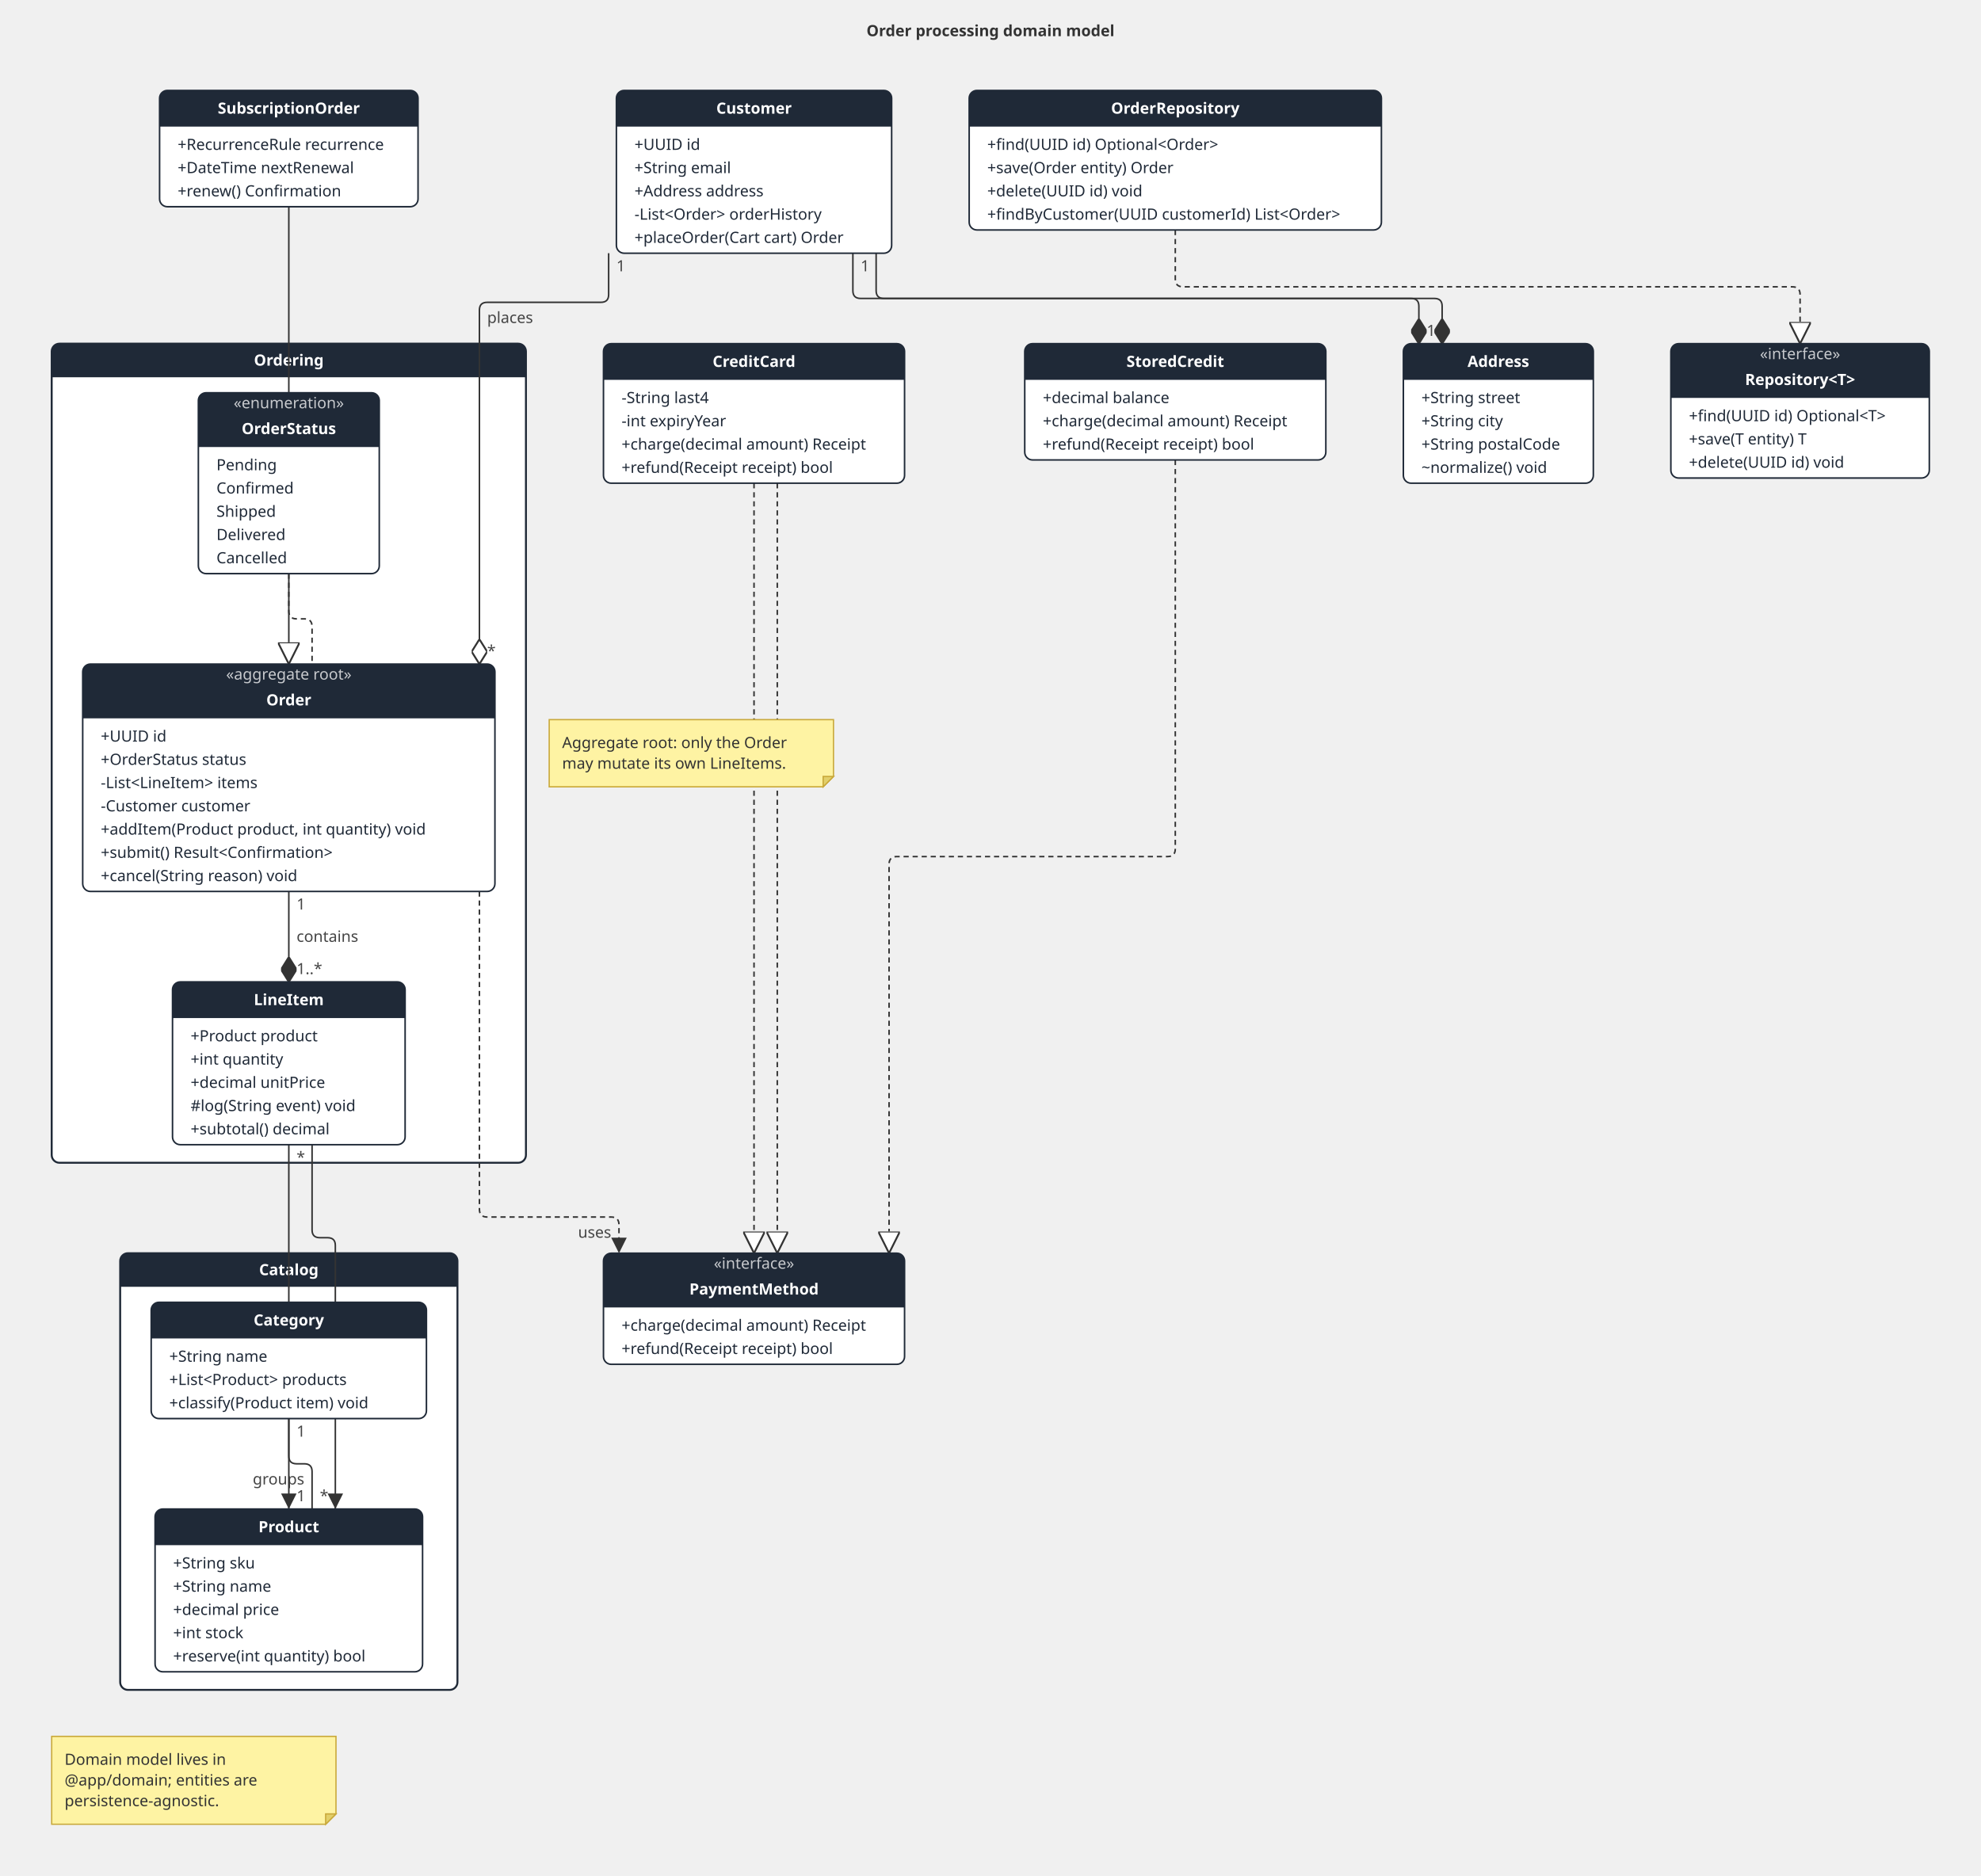
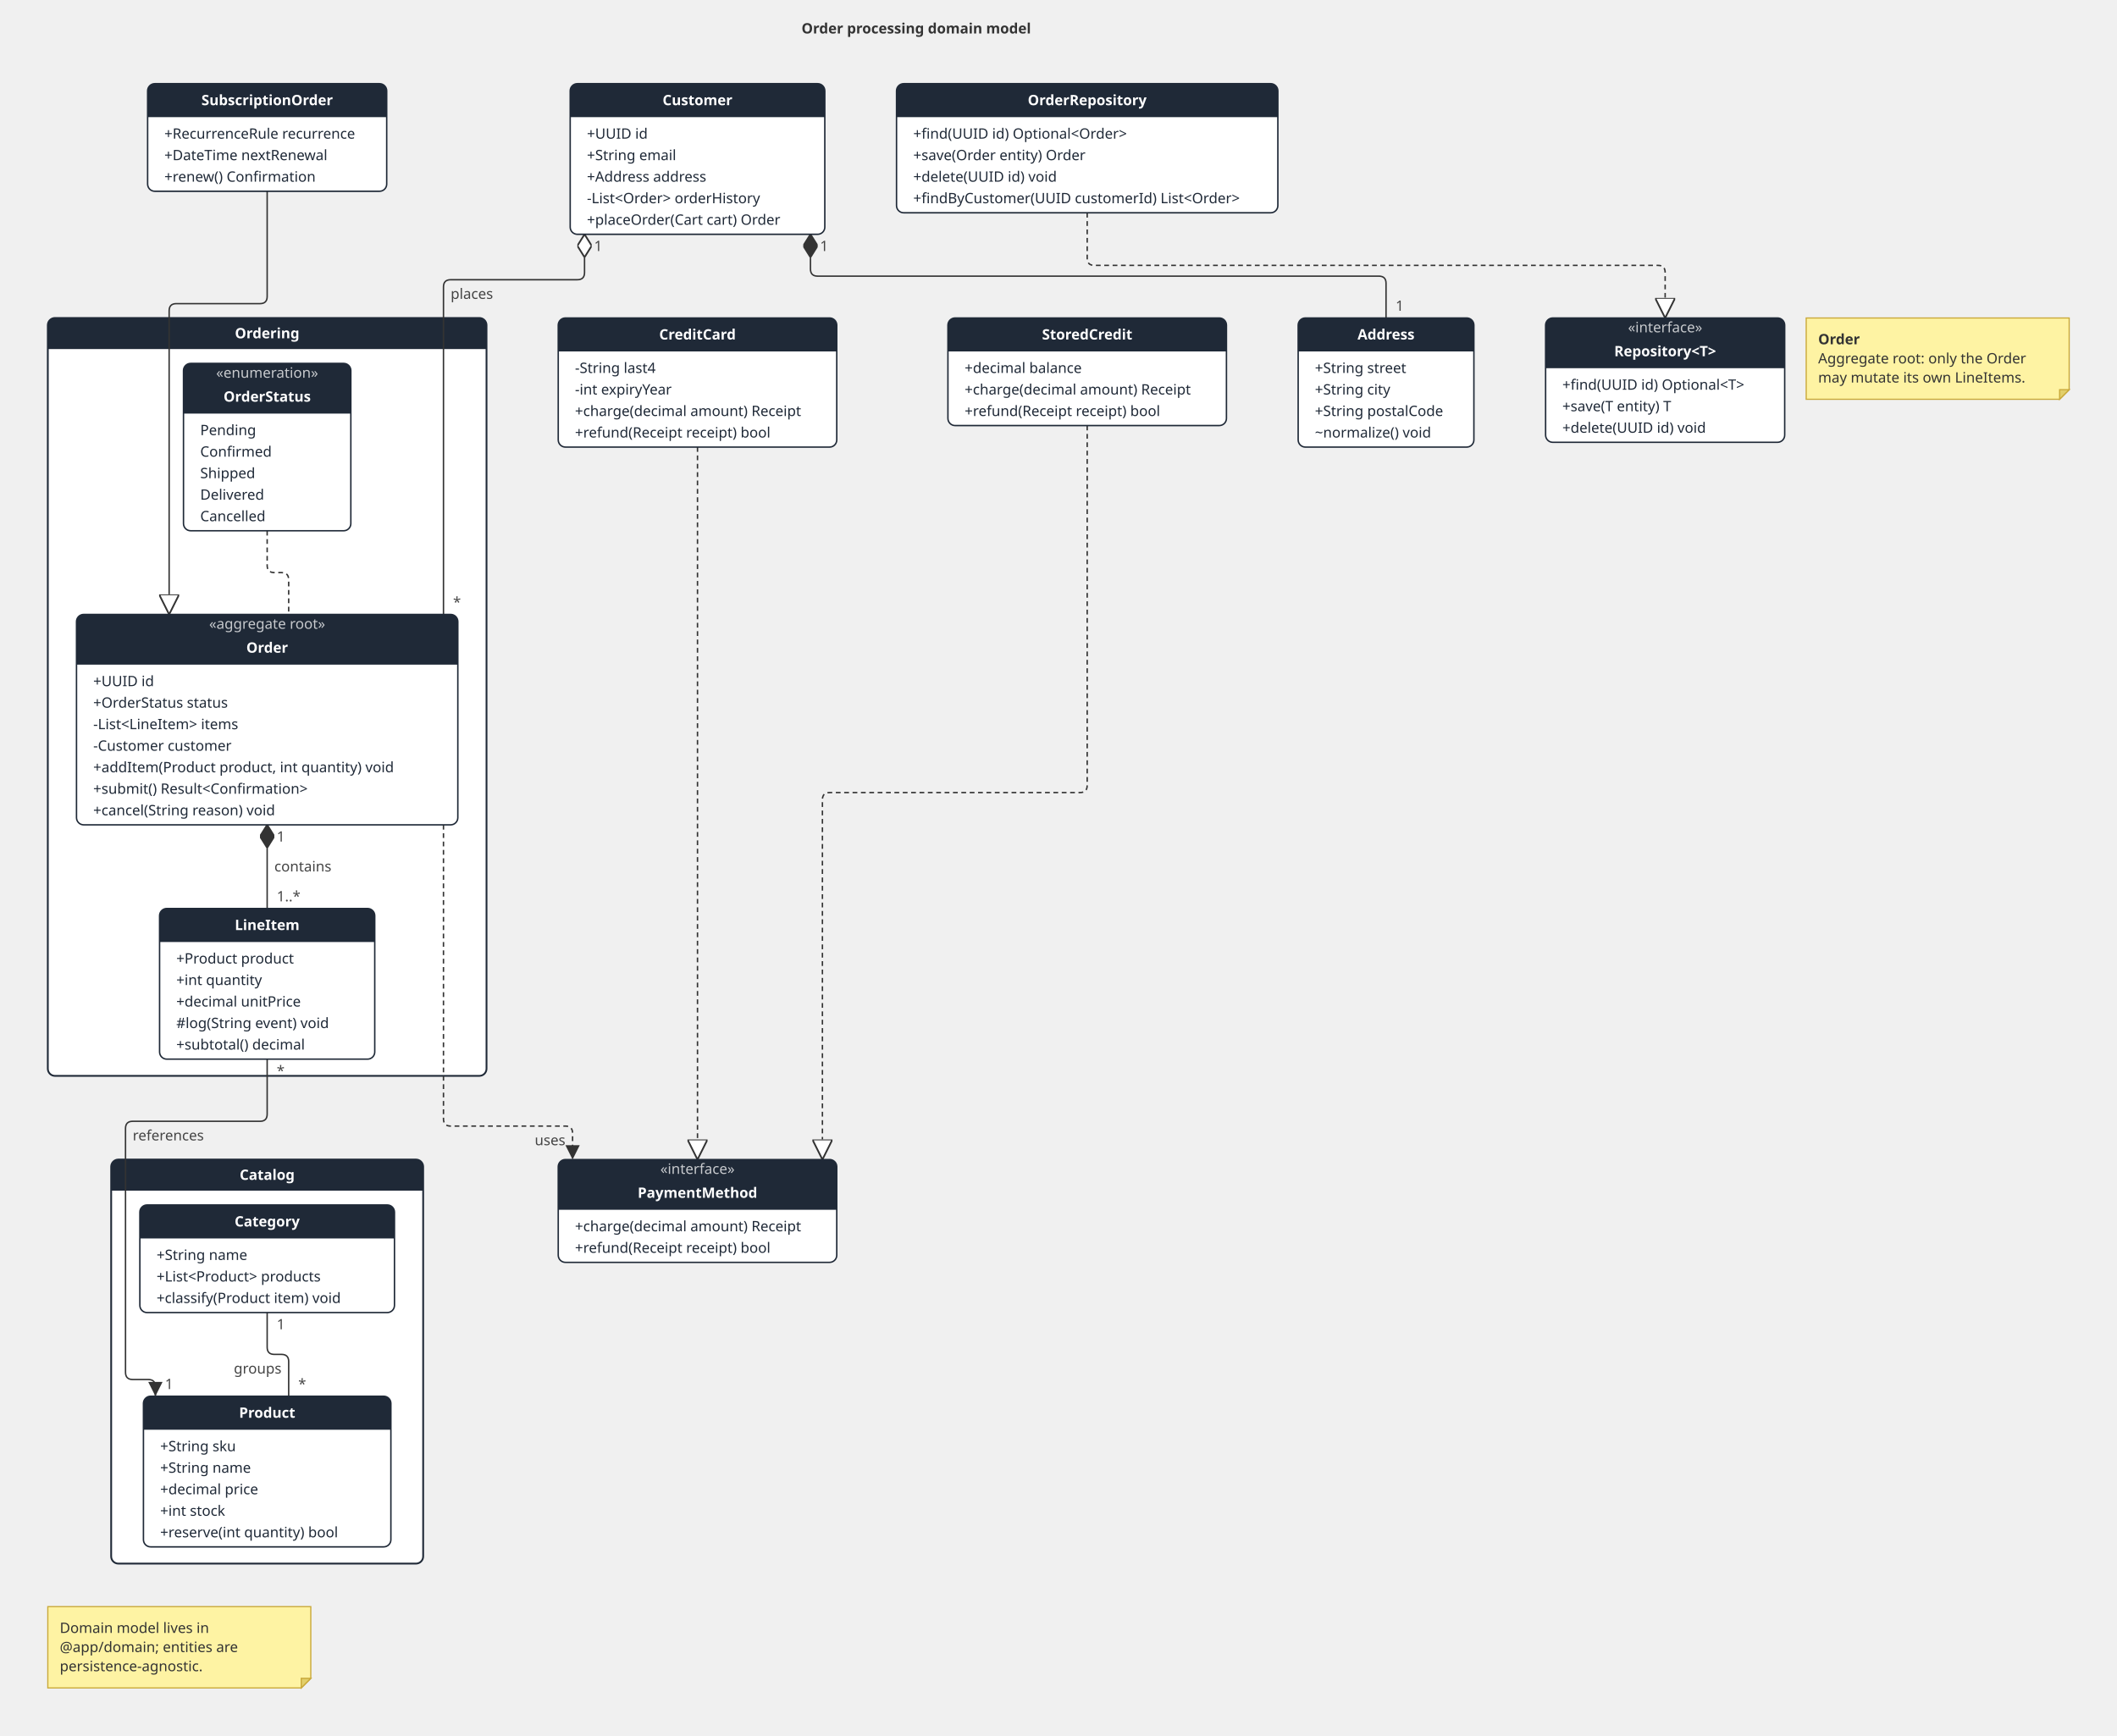
- <svg xmlns="http://www.w3.org/2000/svg" width="1533" height="1452" viewBox="0 0 1533 1452">
+ <svg xmlns="http://www.w3.org/2000/svg" width="1771" height="1452" viewBox="0 0 1771 1452">
  <style>text { font-family: ui-sans-serif, system-ui, sans-serif; font-size: 12px; }</style>
  <defs>
    <marker id="class-arrow" markerWidth="10" markerHeight="10" refX="10" refY="5" orient="auto" markerUnits="strokeWidth">
      <path d="M 0 0 L 10 5 L 0 10 z" fill="#333" />
    </marker>
    <marker id="class-triangle" markerWidth="14" markerHeight="14" refX="14" refY="7" orient="auto" markerUnits="strokeWidth">
      <path d="M 0 0 L 14 7 L 0 14 z" fill="white" stroke="#333" stroke-width="1.2" />
    </marker>
-     <marker id="class-diamond-filled" markerWidth="16" markerHeight="10" refX="16" refY="5" orient="auto" markerUnits="strokeWidth">
+     <marker id="class-diamond-filled" markerWidth="16" markerHeight="10" refX="0" refY="5" orient="auto" markerUnits="strokeWidth">
      <path d="M 0 5 L 8 0 L 16 5 L 8 10 z" fill="#333" stroke="#333" stroke-width="1.2" />
    </marker>
-     <marker id="class-diamond-hollow" markerWidth="16" markerHeight="10" refX="16" refY="5" orient="auto" markerUnits="strokeWidth">
+     <marker id="class-diamond-hollow" markerWidth="16" markerHeight="10" refX="0" refY="5" orient="auto" markerUnits="strokeWidth">
      <path d="M 0 5 L 8 0 L 16 5 L 8 10 z" fill="#ffffff" stroke="#333" stroke-width="1.2" />
    </marker>
  </defs>
  <g transform="translate(40, 70)">
    <text x="726.5" y="-42" text-anchor="middle" font-weight="bold" font-size="14" fill="#333">Order processing domain model</text>
    <rect x="0" y="196" width="367" height="634" rx="6" ry="6" fill="white" stroke="#1f2937" stroke-width="1.5" />
    <path d="M 0 202 a 6 6 0 0 1 6 -6 h 355 a 6 6 0 0 1 6 6 v 20 h -367 z" fill="#1f2937" />
    <text x="183.5" y="213" text-anchor="middle" fill="white" font-weight="600">Ordering</text>
    <rect x="53" y="900" width="261" height="338" rx="6" ry="6" fill="white" stroke="#1f2937" stroke-width="1.5" />
    <path d="M 53 906 a 6 6 0 0 1 6 -6 h 249 a 6 6 0 0 1 6 6 v 20 h -261 z" fill="#1f2937" />
    <text x="183.5" y="917" text-anchor="middle" fill="white" font-weight="600">Catalog</text>
-     <line x1="183.5" y1="620" x2="183.5" y2="690" stroke="#333" stroke-width="1.2" marker-end="url(#class-diamond-filled)" />
-     <text x="189.5" y="634" font-size="11" fill="#444">1</text>
-     <text x="189.5" y="684" font-size="11" fill="#444">1..*</text>
+     <line x1="183.5" y1="620" x2="183.5" y2="690" stroke="#333" stroke-width="1.2" marker-start="url(#class-diamond-filled)" />
+     <text x="191.5" y="634" font-size="11" fill="#444">1</text>
+     <text x="191.5" y="684" font-size="11" fill="#444">1..*</text>
    <text x="189.5" y="659" font-size="11" fill="#444">contains</text>
    <path d="M 183.5 374 L 183.5 403 Q 183.5 409 189.5 409 L 195.5 409 Q 201.5 409 201.5 415 L 201.5 444" fill="none" stroke="#333" stroke-width="1.2" stroke-dasharray="4,3" />
    <path d="M 183.5 1028 L 183.5 1057 Q 183.5 1063 189.5 1063 L 195.5 1063 Q 201.5 1063 201.5 1069 L 201.5 1098" fill="none" stroke="#333" stroke-width="1.2" />
-     <text x="189.5" y="1042" font-size="11" fill="#444">1</text>
-     <text x="207.5" y="1092" font-size="11" fill="#444">*</text>
+     <text x="191.5" y="1042" font-size="11" fill="#444">1</text>
+     <text x="209.5" y="1092" font-size="11" fill="#444">*</text>
    <text x="195.5" y="1079" text-anchor="end" font-size="11" fill="#444">groups</text>
-     <path d="M 620 126 L 620 155 Q 620 161 626 161 L 1052 161 Q 1058 161 1058 167 L 1058 196" fill="none" stroke="#333" stroke-width="1.2" marker-end="url(#class-diamond-filled)" />
-     <text x="626" y="140" font-size="11" fill="#444">1</text>
-     <text x="1064" y="190" font-size="11" fill="#444">1</text>
+     <path d="M 638 126 L 638 155 Q 638 161 644 161 L 1113.5 161 Q 1119.5 161 1119.5 167 L 1119.5 196" fill="none" stroke="#333" stroke-width="1.2" marker-start="url(#class-diamond-filled)" />
+     <text x="646" y="140" font-size="11" fill="#444">1</text>
+     <text x="1127.5" y="190" font-size="11" fill="#444">1</text>
    <line x1="543.5" y1="304" x2="543.5" y2="900" stroke="#333" stroke-width="1.2" stroke-dasharray="4,3" marker-end="url(#class-triangle)" />
-     <line x1="561.5" y1="304" x2="561.5" y2="900" stroke="#333" stroke-width="1.2" stroke-dasharray="4,3" marker-end="url(#class-triangle)" />
    <path d="M 869.5 286 L 869.5 587 Q 869.5 593 863.5 593 L 654 593 Q 648 593 648 599 L 648 900" fill="none" stroke="#333" stroke-width="1.2" stroke-dasharray="4,3" marker-end="url(#class-triangle)" />
    <path d="M 869.5 108 L 869.5 146 Q 869.5 152 875.5 152 L 1347 152 Q 1353 152 1353 158 L 1353 196" fill="none" stroke="#333" stroke-width="1.2" stroke-dasharray="4,3" marker-end="url(#class-triangle)" />
-     <path d="M 638 126 L 638 155 Q 638 161 644 161 L 1070 161 Q 1076 161 1076 167 L 1076 196" fill="none" stroke="#333" stroke-width="1.2" marker-end="url(#class-diamond-filled)" />
-     <path d="M 431 126 L 431 158 Q 431 164 425 164 L 337 164 Q 331 164 331 170 L 331 444" fill="none" stroke="#333" stroke-width="1.2" marker-end="url(#class-diamond-hollow)" />
-     <text x="437" y="140" font-size="11" fill="#444">1</text>
-     <text x="337" y="438" font-size="11" fill="#444">*</text>
+     <path d="M 449 126 L 449 158 Q 449 164 443 164 L 337 164 Q 331 164 331 170 L 331 444" fill="none" stroke="#333" stroke-width="1.2" marker-start="url(#class-diamond-hollow)" />
+     <text x="457" y="140" font-size="11" fill="#444">1</text>
+     <text x="339" y="438" font-size="11" fill="#444">*</text>
    <text x="337" y="180" font-size="11" fill="#444">places</text>
-     <line x1="183.5" y1="816" x2="183.5" y2="1098" stroke="#333" stroke-width="1.2" marker-end="url(#class-arrow)" />
-     <text x="189.5" y="830" font-size="11" fill="#444">*</text>
-     <text x="189.5" y="1092" font-size="11" fill="#444">1</text>
-     <text x="189.5" y="961" font-size="11" fill="#444">references</text>
-     <line x1="183.5" y1="90" x2="183.5" y2="444" stroke="#333" stroke-width="1.2" marker-end="url(#class-triangle)" />
+     <path d="M 183.5 816 L 183.5 862 Q 183.5 868 177.5 868 L 71 868 Q 65 868 65 874 L 65 1078 Q 65 1084 71 1084 L 84 1084 Q 90 1084 90 1090 L 90 1098" fill="none" stroke="#333" stroke-width="1.2" marker-end="url(#class-arrow)" />
+     <text x="191.5" y="830" font-size="11" fill="#444">*</text>
+     <text x="98" y="1092" font-size="11" fill="#444">1</text>
+     <text x="71" y="884" font-size="11" fill="#444">references</text>
+     <path d="M 183.5 90 L 183.5 178 Q 183.5 184 177.5 184 L 107.5 184 Q 101.5 184 101.5 190 L 101.5 444" fill="none" stroke="#333" stroke-width="1.2" marker-end="url(#class-triangle)" />
    <path d="M 331 620 L 331 866 Q 331 872 337 872 L 433 872 Q 439 872 439 878 L 439 900" fill="none" stroke="#333" stroke-width="1.2" stroke-dasharray="4,3" marker-end="url(#class-arrow)" />
    <text x="433" y="888" text-anchor="end" font-size="11" fill="#444">uses</text>
-     <path d="M 201.5 816 L 201.5 882 Q 201.5 888 207.5 888 L 213.5 888 Q 219.5 888 219.5 894 L 219.5 1098" fill="none" stroke="#333" stroke-width="1.2" marker-end="url(#class-arrow)" />
    <rect x="83.5" y="0" width="200" height="90" rx="6" ry="6" fill="#ffffff" stroke="#1f2937" stroke-width="1.2" />
    <path d="M 83.5 6 a 6 6 0 0 1 6 -6 h 188 a 6 6 0 0 1 6 6 v 22 h -200 z" fill="#1f2937" />
    <text x="183.5" y="18" text-anchor="middle" font-weight="600" fill="white">SubscriptionOrder</text>
    <text x="97.5" y="46" font-size="11" fill="#1f2937">+RecurrenceRule recurrence</text>
    <text x="97.5" y="64" font-size="11" fill="#1f2937">+DateTime nextRenewal</text>
    <text x="97.5" y="82" font-size="11" fill="#1f2937">+renew() Confirmation</text>
    <rect x="437" y="0" width="213" height="126" rx="6" ry="6" fill="#ffffff" stroke="#1f2937" stroke-width="1.2" />
    <path d="M 437 6 a 6 6 0 0 1 6 -6 h 201 a 6 6 0 0 1 6 6 v 22 h -213 z" fill="#1f2937" />
    <text x="543.5" y="18" text-anchor="middle" font-weight="600" fill="white">Customer</text>
    <text x="451" y="46" font-size="11" fill="#1f2937">+UUID id</text>
    <text x="451" y="64" font-size="11" fill="#1f2937">+String email</text>
    <text x="451" y="82" font-size="11" fill="#1f2937">+Address address</text>
    <text x="451" y="100" font-size="11" fill="#1f2937">-List&lt;Order&gt; orderHistory</text>
    <text x="451" y="118" font-size="11" fill="#1f2937">+placeOrder(Cart cart) Order</text>
    <rect x="710" y="0" width="319" height="108" rx="6" ry="6" fill="#ffffff" stroke="#1f2937" stroke-width="1.2" />
    <path d="M 710 6 a 6 6 0 0 1 6 -6 h 307 a 6 6 0 0 1 6 6 v 22 h -319 z" fill="#1f2937" />
    <text x="869.5" y="18" text-anchor="middle" font-weight="600" fill="white">OrderRepository</text>
    <text x="724" y="46" font-size="11" fill="#1f2937">+find(UUID id) Optional&lt;Order&gt;</text>
    <text x="724" y="64" font-size="11" fill="#1f2937">+save(Order entity) Order</text>
    <text x="724" y="82" font-size="11" fill="#1f2937">+delete(UUID id) void</text>
    <text x="724" y="100" font-size="11" fill="#1f2937">+findByCustomer(UUID customerId) List&lt;Order&gt;</text>
    <rect x="113.5" y="234" width="140" height="140" rx="6" ry="6" fill="#ffffff" stroke="#1f2937" stroke-width="1.2" />
    <path d="M 113.5 240 a 6 6 0 0 1 6 -6 h 128 a 6 6 0 0 1 6 6 v 36 h -140 z" fill="#1f2937" />
    <text x="183.5" y="246" text-anchor="middle" font-size="11" fill="white" opacity="0.75">«enumeration»</text>
    <text x="183.5" y="266" text-anchor="middle" font-weight="600" fill="white">OrderStatus</text>
    <text x="127.5" y="294" font-size="11" fill="#1f2937">Pending</text>
    <text x="127.5" y="312" font-size="11" fill="#1f2937">Confirmed</text>
    <text x="127.5" y="330" font-size="11" fill="#1f2937">Shipped</text>
    <text x="127.5" y="348" font-size="11" fill="#1f2937">Delivered</text>
    <text x="127.5" y="366" font-size="11" fill="#1f2937">Cancelled</text>
    <rect x="24" y="444" width="319" height="176" rx="6" ry="6" fill="#ffffff" stroke="#1f2937" stroke-width="1.2" />
    <path d="M 24 450 a 6 6 0 0 1 6 -6 h 307 a 6 6 0 0 1 6 6 v 36 h -319 z" fill="#1f2937" />
    <text x="183.5" y="456" text-anchor="middle" font-size="11" fill="white" opacity="0.75">«aggregate root»</text>
    <text x="183.5" y="476" text-anchor="middle" font-weight="600" fill="white">Order</text>
    <text x="38" y="504" font-size="11" fill="#1f2937">+UUID id</text>
    <text x="38" y="522" font-size="11" fill="#1f2937">+OrderStatus status</text>
    <text x="38" y="540" font-size="11" fill="#1f2937">-List&lt;LineItem&gt; items</text>
    <text x="38" y="558" font-size="11" fill="#1f2937">-Customer customer</text>
    <text x="38" y="576" font-size="11" fill="#1f2937">+addItem(Product product, int quantity) void</text>
    <text x="38" y="594" font-size="11" fill="#1f2937">+submit() Result&lt;Confirmation&gt;</text>
    <text x="38" y="612" font-size="11" fill="#1f2937">+cancel(String reason) void</text>
    <rect x="93.5" y="690" width="180" height="126" rx="6" ry="6" fill="#ffffff" stroke="#1f2937" stroke-width="1.2" />
    <path d="M 93.5 696 a 6 6 0 0 1 6 -6 h 168 a 6 6 0 0 1 6 6 v 22 h -180 z" fill="#1f2937" />
    <text x="183.5" y="708" text-anchor="middle" font-weight="600" fill="white">LineItem</text>
    <text x="107.5" y="736" font-size="11" fill="#1f2937">+Product product</text>
    <text x="107.5" y="754" font-size="11" fill="#1f2937">+int quantity</text>
    <text x="107.5" y="772" font-size="11" fill="#1f2937">+decimal unitPrice</text>
    <text x="107.5" y="790" font-size="11" fill="#1f2937">#log(String event) void</text>
    <text x="107.5" y="808" font-size="11" fill="#1f2937">+subtotal() decimal</text>
    <rect x="427" y="196" width="233" height="108" rx="6" ry="6" fill="#ffffff" stroke="#1f2937" stroke-width="1.2" />
    <path d="M 427 202 a 6 6 0 0 1 6 -6 h 221 a 6 6 0 0 1 6 6 v 22 h -233 z" fill="#1f2937" />
    <text x="543.5" y="214" text-anchor="middle" font-weight="600" fill="white">CreditCard</text>
    <text x="441" y="242" font-size="11" fill="#1f2937">-String last4</text>
    <text x="441" y="260" font-size="11" fill="#1f2937">-int expiryYear</text>
    <text x="441" y="278" font-size="11" fill="#1f2937">+charge(decimal amount) Receipt</text>
    <text x="441" y="296" font-size="11" fill="#1f2937">+refund(Receipt receipt) bool</text>
    <rect x="753" y="196" width="233" height="90" rx="6" ry="6" fill="#ffffff" stroke="#1f2937" stroke-width="1.2" />
    <path d="M 753 202 a 6 6 0 0 1 6 -6 h 221 a 6 6 0 0 1 6 6 v 22 h -233 z" fill="#1f2937" />
    <text x="869.5" y="214" text-anchor="middle" font-weight="600" fill="white">StoredCredit</text>
    <text x="767" y="242" font-size="11" fill="#1f2937">+decimal balance</text>
    <text x="767" y="260" font-size="11" fill="#1f2937">+charge(decimal amount) Receipt</text>
    <text x="767" y="278" font-size="11" fill="#1f2937">+refund(Receipt receipt) bool</text>
    <rect x="1046" y="196" width="147" height="108" rx="6" ry="6" fill="#ffffff" stroke="#1f2937" stroke-width="1.2" />
    <path d="M 1046 202 a 6 6 0 0 1 6 -6 h 135 a 6 6 0 0 1 6 6 v 22 h -147 z" fill="#1f2937" />
    <text x="1119.5" y="214" text-anchor="middle" font-weight="600" fill="white">Address</text>
    <text x="1060" y="242" font-size="11" fill="#1f2937">+String street</text>
    <text x="1060" y="260" font-size="11" fill="#1f2937">+String city</text>
    <text x="1060" y="278" font-size="11" fill="#1f2937">+String postalCode</text>
    <text x="1060" y="296" font-size="11" fill="#1f2937">~normalize() void</text>
    <rect x="1253" y="196" width="200" height="104" rx="6" ry="6" fill="#ffffff" stroke="#1f2937" stroke-width="1.2" />
    <path d="M 1253 202 a 6 6 0 0 1 6 -6 h 188 a 6 6 0 0 1 6 6 v 36 h -200 z" fill="#1f2937" />
    <text x="1353" y="208" text-anchor="middle" font-size="11" fill="white" opacity="0.75">«interface»</text>
    <text x="1353" y="228" text-anchor="middle" font-weight="600" fill="white">Repository&lt;T&gt;</text>
    <text x="1267" y="256" font-size="11" fill="#1f2937">+find(UUID id) Optional&lt;T&gt;</text>
    <text x="1267" y="274" font-size="11" fill="#1f2937">+save(T entity) T</text>
    <text x="1267" y="292" font-size="11" fill="#1f2937">+delete(UUID id) void</text>
    <rect x="77" y="938" width="213" height="90" rx="6" ry="6" fill="#ffffff" stroke="#1f2937" stroke-width="1.2" />
    <path d="M 77 944 a 6 6 0 0 1 6 -6 h 201 a 6 6 0 0 1 6 6 v 22 h -213 z" fill="#1f2937" />
    <text x="183.5" y="956" text-anchor="middle" font-weight="600" fill="white">Category</text>
    <text x="91" y="984" font-size="11" fill="#1f2937">+String name</text>
    <text x="91" y="1002" font-size="11" fill="#1f2937">+List&lt;Product&gt; products</text>
    <text x="91" y="1020" font-size="11" fill="#1f2937">+classify(Product item) void</text>
    <rect x="80" y="1098" width="207" height="126" rx="6" ry="6" fill="#ffffff" stroke="#1f2937" stroke-width="1.2" />
    <path d="M 80 1104 a 6 6 0 0 1 6 -6 h 195 a 6 6 0 0 1 6 6 v 22 h -207 z" fill="#1f2937" />
    <text x="183.5" y="1116" text-anchor="middle" font-weight="600" fill="white">Product</text>
    <text x="94" y="1144" font-size="11" fill="#1f2937">+String sku</text>
    <text x="94" y="1162" font-size="11" fill="#1f2937">+String name</text>
    <text x="94" y="1180" font-size="11" fill="#1f2937">+decimal price</text>
    <text x="94" y="1198" font-size="11" fill="#1f2937">+int stock</text>
    <text x="94" y="1216" font-size="11" fill="#1f2937">+reserve(int quantity) bool</text>
    <rect x="427" y="900" width="233" height="86" rx="6" ry="6" fill="#ffffff" stroke="#1f2937" stroke-width="1.2" />
    <path d="M 427 906 a 6 6 0 0 1 6 -6 h 221 a 6 6 0 0 1 6 6 v 36 h -233 z" fill="#1f2937" />
    <text x="543.5" y="912" text-anchor="middle" font-size="11" fill="white" opacity="0.75">«interface»</text>
    <text x="543.5" y="932" text-anchor="middle" font-weight="600" fill="white">PaymentMethod</text>
    <text x="441" y="960" font-size="11" fill="#1f2937">+charge(decimal amount) Receipt</text>
    <text x="441" y="978" font-size="11" fill="#1f2937">+refund(Receipt receipt) bool</text>
-     <path d="M 385 487 L 605 487 L 605 531 L 597 539 L 385 539 Z" fill="#fef3a3" stroke="#c9a93a" stroke-width="1" />
-     <path d="M 597 539 L 605 531 L 597 531 Z" fill="#e2cf6a" stroke="#c9a93a" stroke-width="1" />
-     <text x="495" y="517" text-anchor="middle" font-size="11" />
-     <text x="395" y="509" font-size="11" fill="#333">Aggregate root: only the Order</text>
-     <text x="395" y="525" font-size="11" fill="#333">may mutate its own LineItems.</text>
+     <path d="M 1471 196 L 1691 196 L 1691 256 L 1683 264 L 1471 264 Z" fill="#fef3a3" stroke="#c9a93a" stroke-width="1" />
+     <path d="M 1683 264 L 1691 256 L 1683 256 Z" fill="#e2cf6a" stroke="#c9a93a" stroke-width="1" />
+     <text x="1581" y="234" text-anchor="middle" font-size="11" />
+     <text x="1481" y="218" font-size="11" font-weight="600" fill="#333">Order</text>
+     <text x="1481" y="234" font-size="11" fill="#333">Aggregate root: only the Order</text>
+     <text x="1481" y="250" font-size="11" fill="#333">may mutate its own LineItems.</text>
    <path d="M 0 1274 L 220 1274 L 220 1334 L 212 1342 L 0 1342 Z" fill="#fef3a3" stroke="#c9a93a" stroke-width="1" />
    <path d="M 212 1342 L 220 1334 L 212 1334 Z" fill="#e2cf6a" stroke="#c9a93a" stroke-width="1" />
    <text x="110" y="1312" text-anchor="middle" font-size="11" />
    <text x="10" y="1296" font-size="11" fill="#333">Domain model lives in</text>
    <text x="10" y="1312" font-size="11" fill="#333">@app/domain; entities are</text>
    <text x="10" y="1328" font-size="11" fill="#333">persistence-agnostic.</text>
  </g>
</svg>
